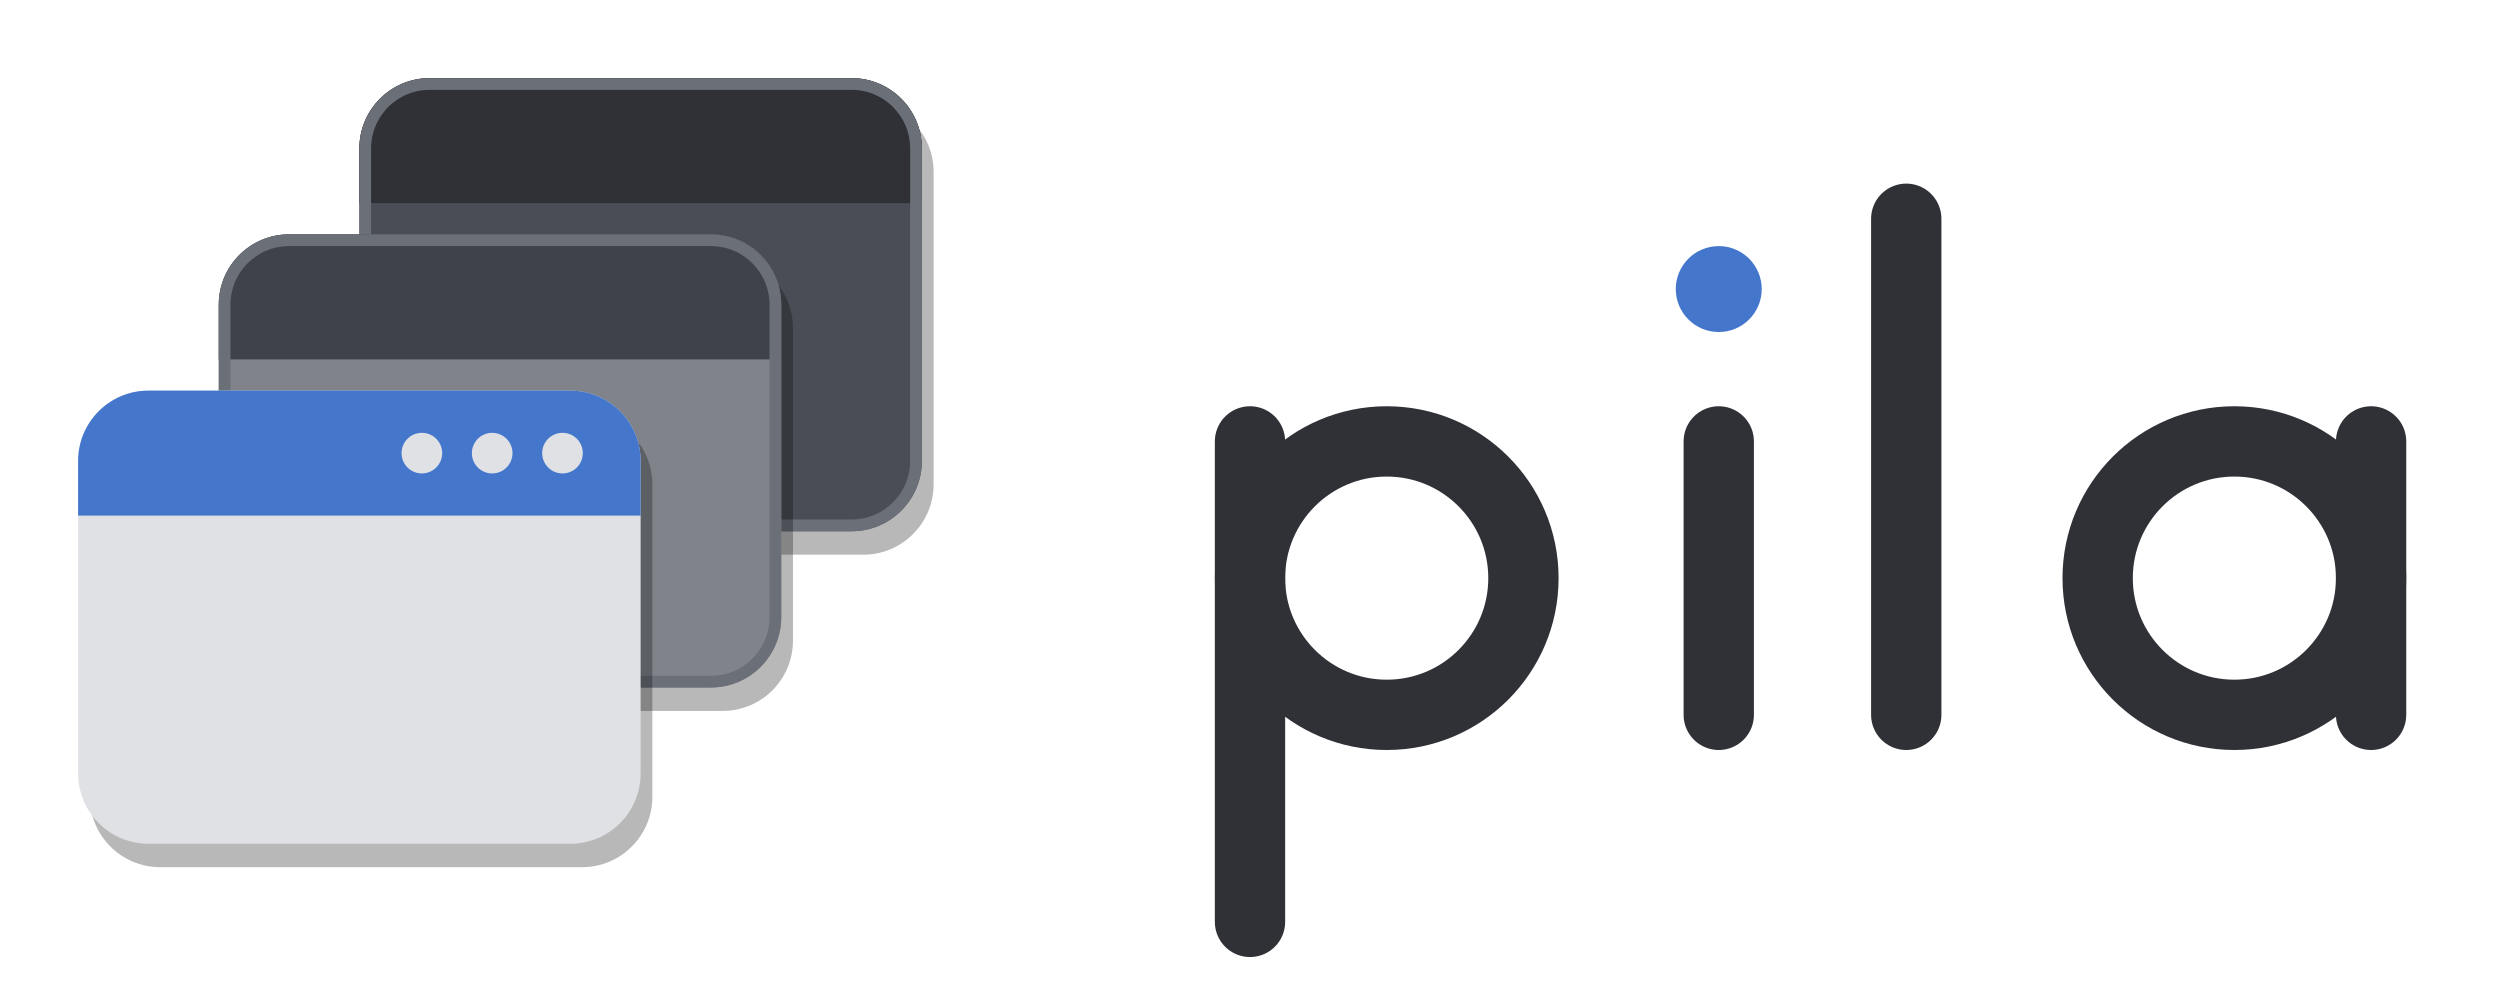
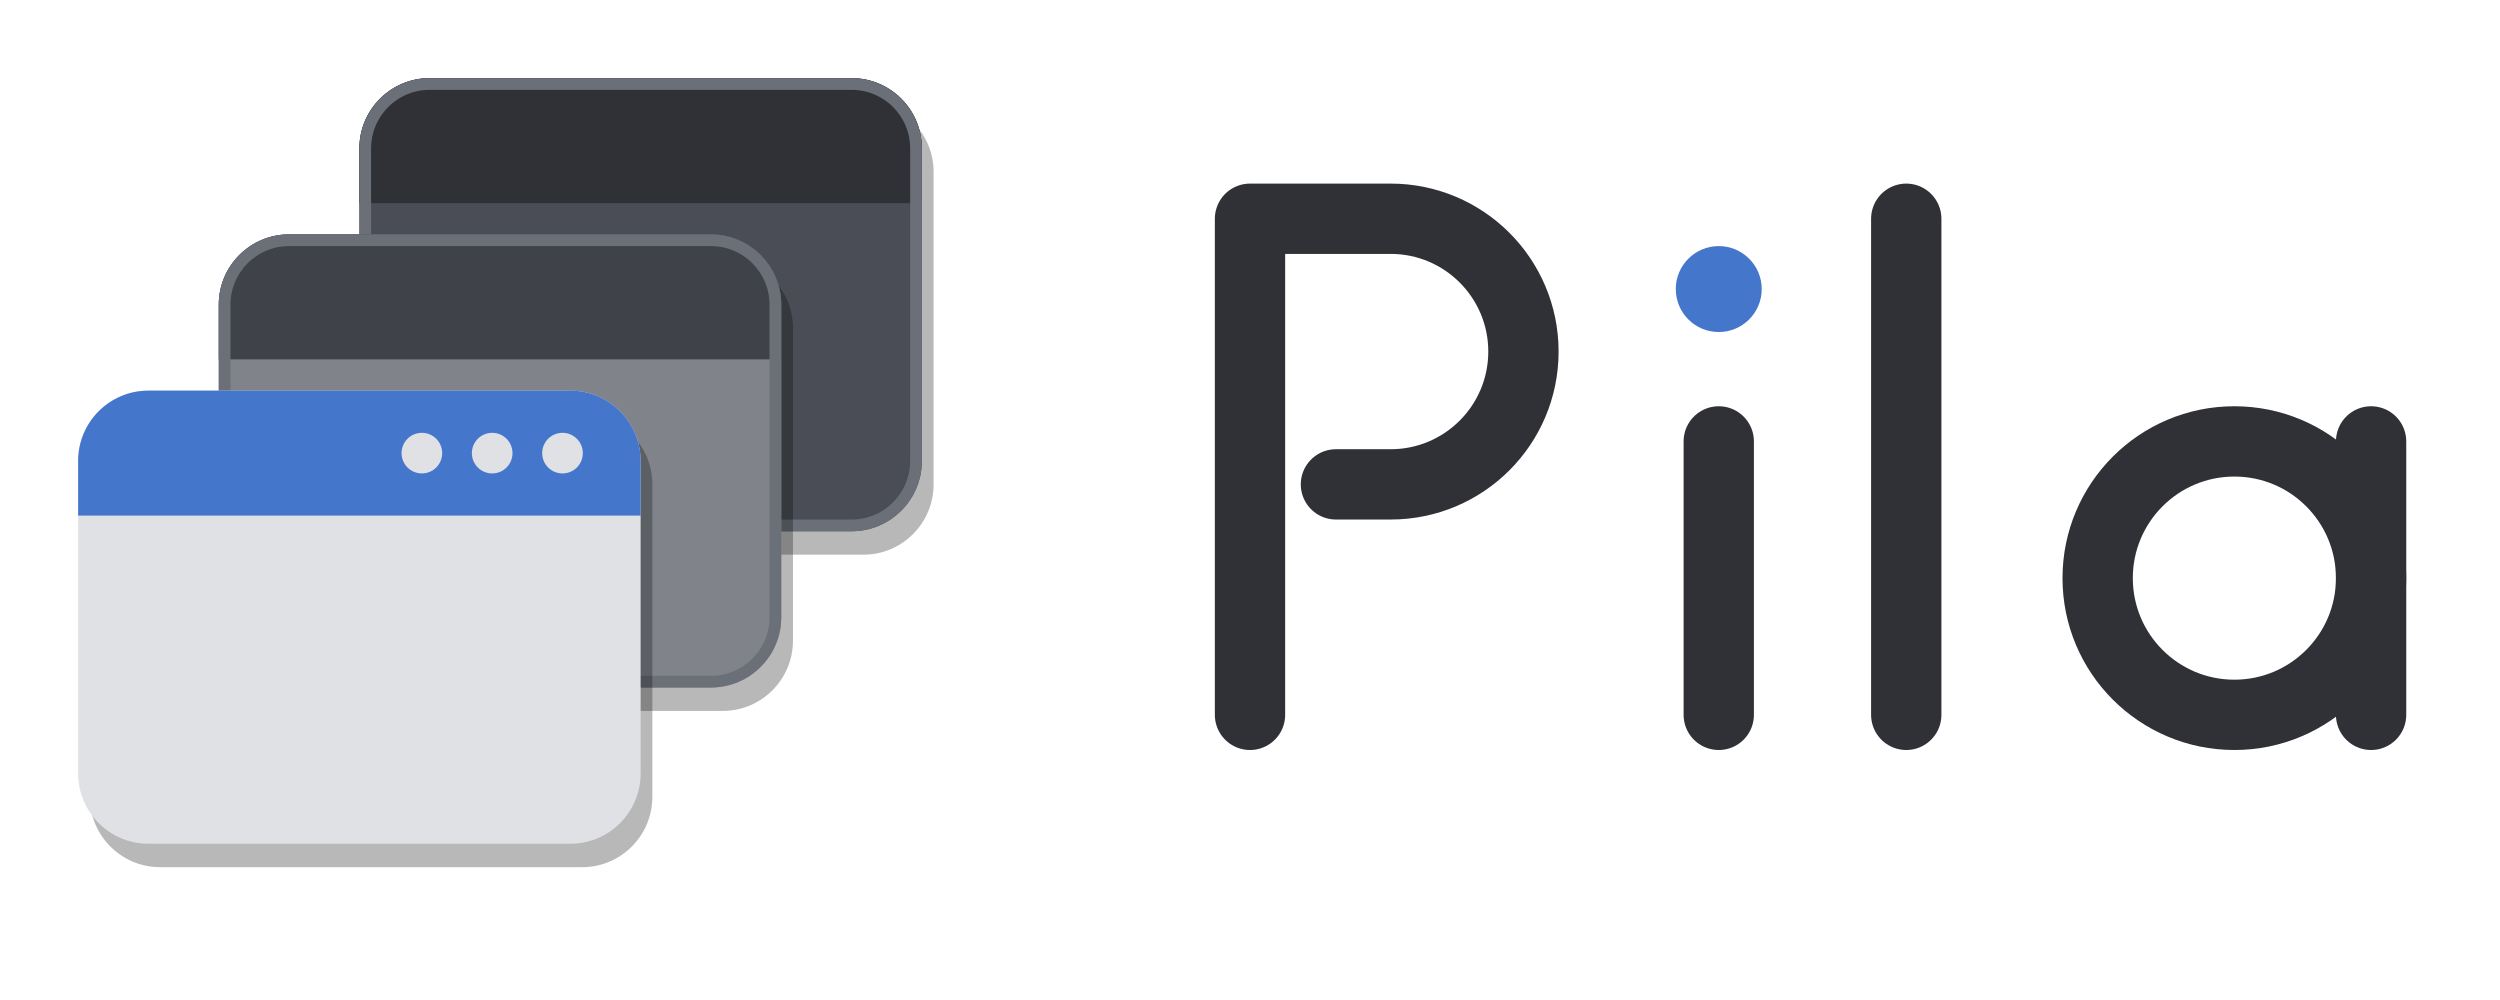
<svg xmlns="http://www.w3.org/2000/svg" viewBox="0 0 320 128" width="320" height="128">
  <g id="back">
    <rect x="47.5" y="13" width="72" height="58" rx="9" fill="#000" fill-opacity="0.28" />
    <rect x="46" y="10" width="72" height="58" rx="9" fill="#4a4d55" />
    <path d="M46,26 V19 a9,9 0 0 1 9,-9 H109 a9,9 0 0 1 9,9 V26 Z" fill="#2f3136" />
    <rect x="46.75" y="10.75" width="70.5" height="56.5" rx="8.25" fill="none" stroke="#6b6f78" stroke-width="1.5" />
  </g>
  <g id="middle">
    <rect x="29.5" y="33" width="72" height="58" rx="9" fill="#000" fill-opacity="0.28" />
    <rect x="28" y="30" width="72" height="58" rx="9" fill="#80838a" />
    <path d="M28,46 V39 a9,9 0 0 1 9,-9 H91 a9,9 0 0 1 9,9 V46 Z" fill="#3f4249" />
    <rect x="28.75" y="30.75" width="70.5" height="56.5" rx="8.25" fill="none" stroke="#6b6f78" stroke-width="1.5" />
  </g>
  <g id="front">
    <rect x="11.5" y="53" width="72" height="58" rx="9" fill="#000" fill-opacity="0.28" />
    <rect x="10" y="50" width="72" height="58" rx="9" fill="#dfe1e5" />
    <path d="M10,66 V59 a9,9 0 0 1 9,-9 H73 a9,9 0 0 1 9,9 V66 Z" fill="#4477cc" />
    <circle cx="72" cy="58" r="2.6" fill="#dfe1e5" />
    <circle cx="63" cy="58" r="2.6" fill="#dfe1e5" />
    <circle cx="54" cy="58" r="2.6" fill="#dfe1e5" />
  </g>
-   <g fill="none" stroke="#2f3136" stroke-width="9" stroke-linecap="round">
-     <path d="M160,56.5 V118" />
-     <circle cx="177.5" cy="74" r="17.5" />
+   <g fill="none" stroke="#2f3136" stroke-width="9" stroke-linecap="round" stroke-linejoin="round">
+     <path d="M160,91.5 V28 H178 a17,17 0 0 1 0,34 H171" />
    <path d="M220,56.5 V91.5" />
    <path d="M244,28 V91.5" />
    <circle cx="286" cy="74" r="17.5" />
    <path d="M303.5,56.5 V91.5" />
  </g>
  <circle cx="220" cy="37" r="5.5" fill="#4477cc" />
</svg>
